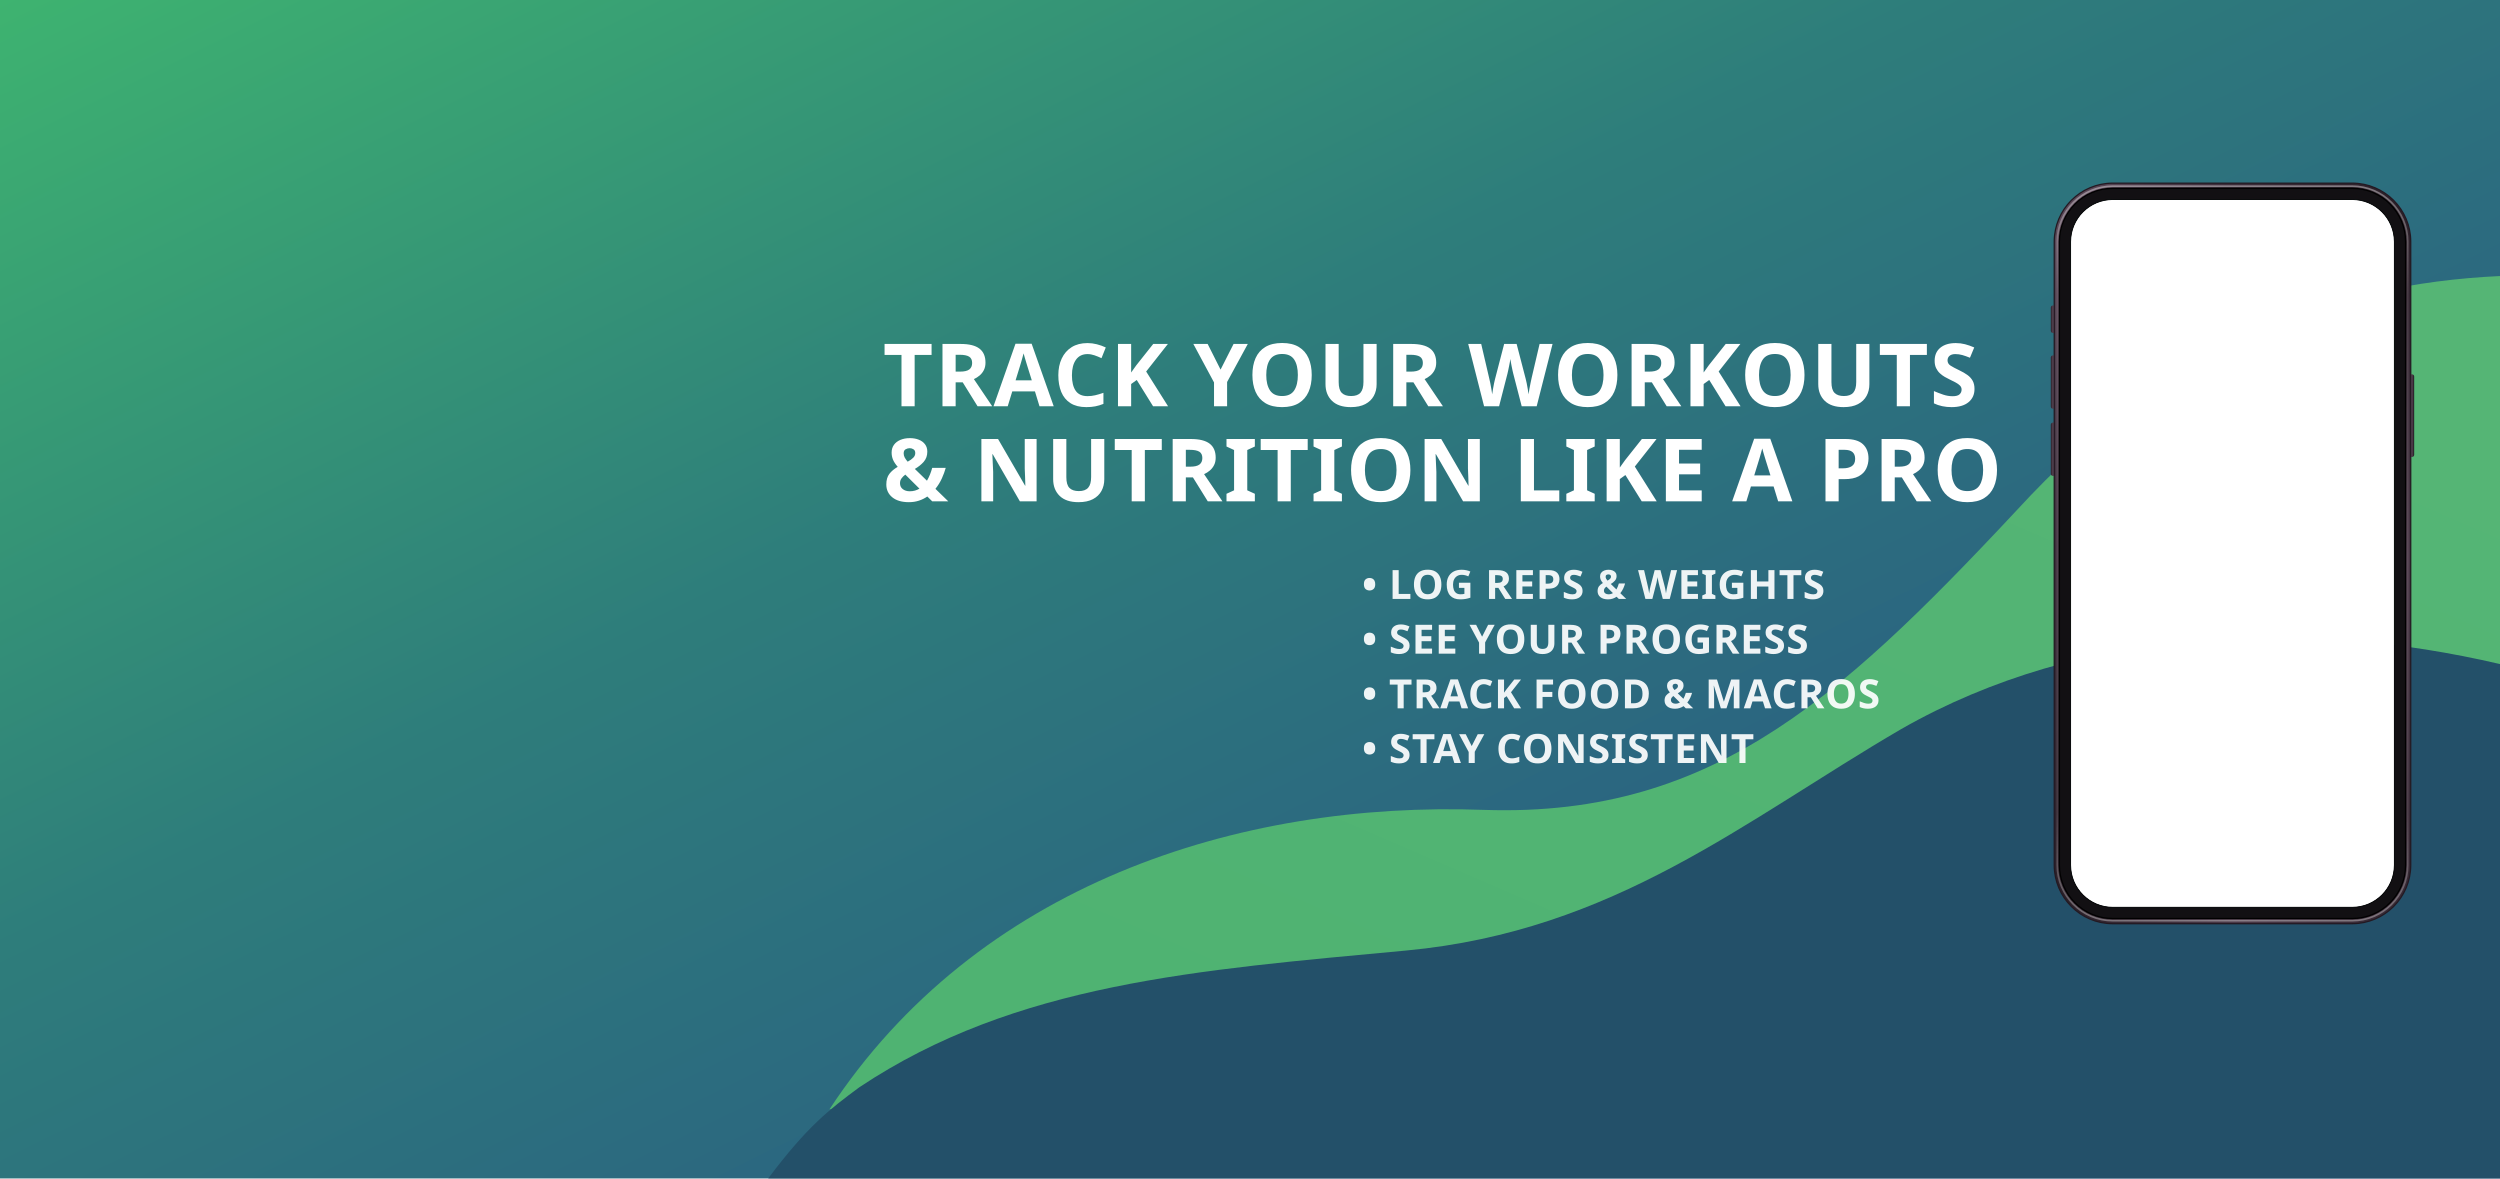
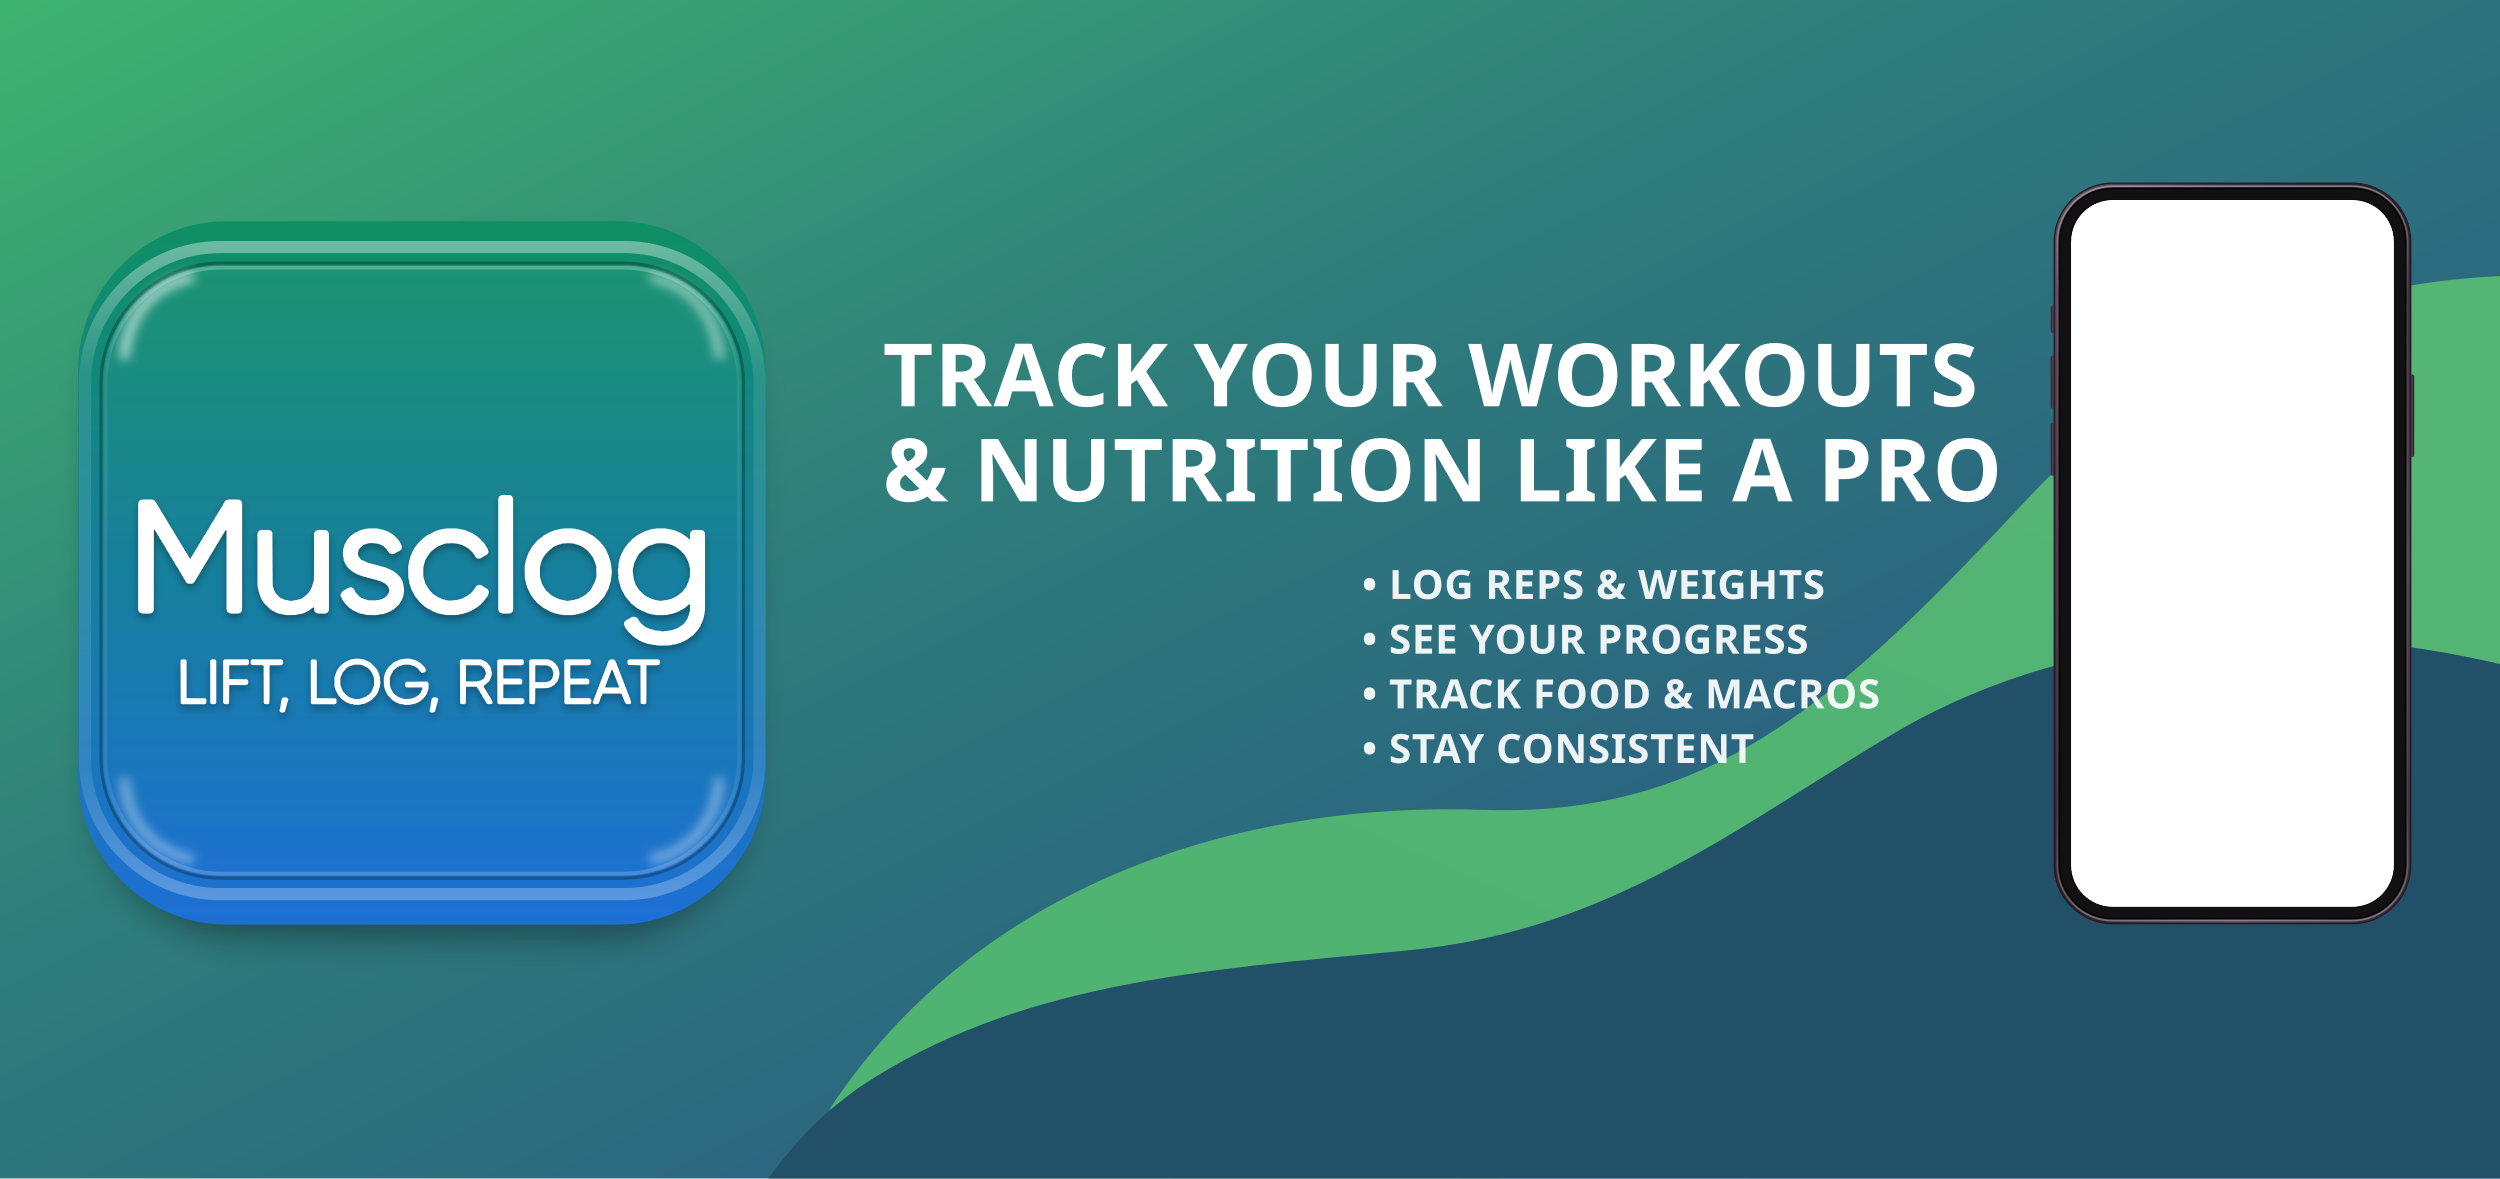
<svg xmlns="http://www.w3.org/2000/svg" viewBox="0 0 1920 905" width="100%" height="100%">
  <defs>
    <linearGradient id="bg-gradient" x1="0%" y1="0%" x2="90%" y2="85%">
      <stop offset="0%" stop-color="#3eb370" />
      <stop offset="45%" stop-color="#2e7d7b" />
      <stop offset="100%" stop-color="#295484" />
    </linearGradient>
    <linearGradient id="green-wave" x1="30%" y1="100%" x2="100%" y2="20%">
      <stop offset="0%" stop-color="#4fb372" />
      <stop offset="100%" stop-color="#55b575" />
    </linearGradient>
    <linearGradient id="frameGrad" x1="0%" y1="0%" x2="100%" y2="100%">
      <stop offset="0%" stop-color="#5e4b5b" />
      <stop offset="25%" stop-color="#3d2e3b" />
      <stop offset="50%" stop-color="#2a1f28" />
      <stop offset="75%" stop-color="#4a3847" />
      <stop offset="100%" stop-color="#332631" />
    </linearGradient>
    <linearGradient id="highlightGrad" x1="0%" y1="0%" x2="0%" y2="100%">
      <stop offset="0%" stop-color="#ffffff" stop-opacity="0.4" />
      <stop offset="15%" stop-color="#ffffff" stop-opacity="0.1" />
      <stop offset="85%" stop-color="#ffffff" stop-opacity="0.1" />
      <stop offset="100%" stop-color="#ffffff" stop-opacity="0.35" />
    </linearGradient>
    <linearGradient id="buttonGrad" x1="0%" y1="0%" x2="100%" y2="0%">
      <stop offset="0%" stop-color="#2a1f28" />
      <stop offset="50%" stop-color="#5e4b5b" />
      <stop offset="100%" stop-color="#1f161e" />
    </linearGradient>
    <mask id="screenCutout">
      <rect x="280" y="60" width="440" height="880" fill="#ffffff" />
      <rect x="312" y="87" width="376" height="822" rx="49" fill="#000000" />
    </mask>
+     <linearGradient id="icon-tile" x1="0" y1="164" x2="0" y2="1088" gradientUnits="userSpaceOnUse">
+       <stop offset="0" stop-color="#0f8f63" />
+       <stop offset="1" stop-color="#1d6fd6" />
+     </linearGradient>
+     <linearGradient id="icon-lip" x1="0" y1="187" x2="0" y2="1058" gradientUnits="userSpaceOnUse">
+       <stop offset="0" stop-color="#ffffff" stop-opacity="0.4" />
+       <stop offset="0.2" stop-color="#ffffff" stop-opacity="0.1" />
+       <stop offset="0.8" stop-color="#ffffff" stop-opacity="0.1" />
+       <stop offset="1" stop-color="#ffffff" stop-opacity="0.28" />
+     </linearGradient>
+     <linearGradient id="icon-sheen" x1="0" y1="230" x2="0" y2="620" gradientUnits="userSpaceOnUse">
+       <stop offset="0" stop-color="#ffffff" stop-opacity="0.05" />
+       <stop offset="1" stop-color="#ffffff" stop-opacity="0" />
+     </linearGradient>
+     <filter id="icon-blur" x="-20%" y="-20%" width="140%" height="140%">
+       <feGaussianBlur stdDeviation="7" />
+     </filter>
+     <filter id="icon-shadow" x="-20%" y="-20%" width="140%" height="150%">
+       <feGaussianBlur stdDeviation="22" />
+     </filter>
+     <filter id="icon-text-shadow" x="-10%" y="-20%" width="120%" height="150%">
+       <feGaussianBlur stdDeviation="5" />
+     </filter>
  </defs>
  <rect width="1920" height="905" fill="url(#bg-gradient)" />
  <path d="M 637 852         C 750 680, 950 615, 1140 622         C 1320 628, 1420 530, 1560 380         C 1670 265, 1790 218, 1920 212         L 1920 600         L 637 852 Z" fill="url(#green-wave)" />
  <path d="M 590 905         C 620 865, 637 852, 660 835         C 780 755, 920 745, 1080 730         C 1240 715, 1340 630, 1460 560         C 1600 480, 1770 475, 1920 510         L 1920 905         Z" fill="#235069" />
  <g font-family="Manrope, 'Noto Sans', 'Helvetica Neue', Arial, sans-serif" fill="#ffffff">
    <text font-size="67" font-weight="700" letter-spacing="1">
      <tspan x="678" y="312">TRACK YOUR WORKOUTS</tspan>
      <tspan x="678" y="385">&amp; NUTRITION LIKE A PRO</tspan>
    </text>
    <g font-size="31" font-weight="600" letter-spacing="0.5" fill-opacity="0.92">
      <text x="1046" y="460">• LOG REPS &amp; WEIGHTS</text>
      <text x="1046" y="502">• SEE YOUR PROGRESS</text>
      <text x="1046" y="544">• TRACK FOOD &amp; MACROS</text>
      <text x="1046" y="586">• STAY CONSISTENT</text>
    </g>
  </g>
  <g transform="translate(1383.90 95.70) scale(0.6613)">
    <rect x="312" y="87" width="376" height="822" rx="49" fill="#ffffff" />
    <rect x="289" y="210" width="6" height="32" rx="2.5" fill="url(#buttonGrad)" />
    <rect x="289" y="268" width="6" height="62" rx="2.5" fill="url(#buttonGrad)" />
    <rect x="289" y="346" width="6" height="62" rx="2.5" fill="url(#buttonGrad)" />
    <rect x="705" y="290" width="6" height="96" rx="2.5" fill="url(#buttonGrad)" />
    <g mask="url(#screenCutout)">
      <rect x="293" y="68" width="414" height="860" rx="68" fill="url(#frameGrad)" stroke="#231922" stroke-width="1.5" />
      <rect x="296.5" y="71.5" width="407" height="853" rx="64.5" fill="none" stroke="url(#highlightGrad)" stroke-width="2" />
      <rect x="299" y="74" width="402" height="848" rx="62" fill="#121013" stroke="#000000" stroke-width="1.5" />
    </g>
    <rect x="312" y="87" width="376" height="822" rx="49" fill="none" stroke="#000000" stroke-width="1" />
  </g>
+   <g transform="translate(-42.33 73.97) scale(0.5847)">
+     <rect x="195" y="205" width="863" height="900" rx="196" fill="#000000" fill-opacity="0.35" filter="url(#icon-shadow)" />
+     <rect x="175" y="164" width="903" height="924" rx="196" fill="url(#icon-tile)" />
+     <rect x="184" y="198" width="886" height="850" rx="178" fill="none" stroke="url(#icon-lip)" stroke-width="16" />
+     <rect x="205" y="219" width="844" height="808" rx="158" fill="none" stroke="#000000" stroke-opacity="0.28" stroke-width="4" />
+     <rect x="211" y="225" width="832" height="796" rx="152" fill="url(#icon-sheen)" />
+     <rect x="211" y="225" width="832" height="796" rx="152" fill="none" stroke="url(#icon-lip)" stroke-width="5" stroke-opacity="0.8" />
+     <path d="M236 340 C240 290 270 250 322 238" fill="none" stroke="#ffffff" stroke-opacity="0.7" stroke-width="12" stroke-linecap="round" filter="url(#icon-blur)" />
+     <path d="M1017 340 C1013 290 983 250 931 238" fill="none" stroke="#ffffff" stroke-opacity="0.55" stroke-width="12" stroke-linecap="round" filter="url(#icon-blur)" />
+     <path d="M236 900 C240 950 270 990 322 1002" fill="none" stroke="#ffffff" stroke-opacity="0.45" stroke-width="12" stroke-linecap="round" filter="url(#icon-blur)" />
+     <path d="M1017 900 C1013 950 983 990 931 1002" fill="none" stroke="#ffffff" stroke-opacity="0.45" stroke-width="12" stroke-linecap="round" filter="url(#icon-blur)" />
+     <path d="M731.0 524.0L733.0 523.5L743.0 523.8L745.0 525.2L746.4 528.0L746.5 674.0L746.2 676.0L745.0 677.8L742.0 679.4L733.0 679.5L731.0 679.0L729.0 678.2L727.8 677.0L726.8 674.0L726.8 529.0L727.8 526.0L729.0 524.8ZM258.0 530.0L260.0 529.5L273.0 529.6L276.0 531.4L322.0 607.5L322.7 607.0L324.8 603.0L325.8 602.0L329.7 595.0L331.9 592.0L332.7 590.0L334.9 587.0L335.7 585.0L338.0 582.0L338.7 580.0L342.7 574.0L344.8 570.0L345.8 569.0L350.8 560.0L351.8 559.0L353.9 555.0L354.9 554.0L355.6 552.0L357.9 549.0L358.7 547.0L360.9 544.0L361.7 542.0L364.0 539.0L367.7 532.0L369.0 530.7L373.0 529.5L386.0 529.6L388.0 530.4L389.6 532.0L390.5 535.0L390.4 675.0L389.0 677.8L386.0 679.4L376.0 679.5L372.0 678.1L370.9 677.0L369.9 674.0L369.9 592.0L369.9 571.0L369.8 570.0L369.0 569.5L328.4 637.0L326.8 639.0L325.0 640.2L320.0 640.3L318.0 639.4L316.6 638.0L315.8 636.0L313.6 633.0L312.8 631.0L311.8 630.0L309.8 626.0L308.8 625.0L306.8 621.0L302.8 615.0L300.8 611.0L299.8 610.0L297.7 606.0L296.7 605.0L294.7 601.0L290.7 595.0L290.0 593.0L287.7 590.0L287.0 588.0L284.7 585.0L283.9 583.0L281.7 580.0L280.9 578.0L278.7 575.0L277.9 573.0L275.7 570.0L275.0 568.3L274.5 570.0L274.4 675.0L273.0 677.8L270.0 679.4L260.0 679.5L256.0 678.2L254.8 677.0L253.8 674.0L253.8 535.0L254.8 532.0L256.0 530.8ZM552.8 568.0L558.0 567.5L568.0 567.5L572.0 568.7L574.0 568.8L582.0 571.6L589.0 575.9L594.0 580.6L597.4 585.0L600.4 591.0L600.1 594.0L599.0 595.7L597.0 597.3L593.0 599.1L592.0 600.1L588.0 601.5L586.0 601.2L583.6 600.0L580.3 595.0L576.0 590.9L572.0 588.8L568.0 587.6L561.0 586.8L556.0 587.2L550.0 589.2L545.0 593.5L543.4 596.0L542.5 600.0L543.1 604.0L547.0 608.7L556.0 612.7L579.0 618.9L588.0 623.0L593.0 626.4L598.4 632.0L601.1 637.0L602.0 640.0L603.3 649.0L602.0 657.0L600.0 662.0L596.1 668.0L589.0 674.4L587.0 675.1L585.0 676.6L576.0 680.0L574.0 680.4L573.0 680.0L569.0 681.2L565.0 681.5L555.0 681.3L545.0 679.3L536.0 675.2L531.4 672.0L526.3 667.0L522.5 662.0L519.7 656.0L520.0 653.4L522.5 650.0L528.0 646.6L533.0 644.7L536.0 645.7L537.0 646.6L539.8 652.0L544.5 657.0L547.0 658.9L556.0 661.9L564.0 662.1L570.0 661.5L573.0 660.7L578.0 658.3L581.4 655.0L583.0 652.0L583.8 649.0L582.6 645.0L581.5 643.0L578.0 639.9L573.0 637.3L570.0 636.2L548.0 630.3L542.0 628.0L537.0 625.4L532.2 622.0L528.4 618.0L525.8 614.0L523.7 609.0L523.8 607.0L522.7 603.0L522.9 596.0L524.9 589.0L528.7 582.0L533.4 577.0L539.0 573.0L542.0 572.0L543.0 571.1L546.0 569.8ZM656.3 568.0L660.0 567.5L671.0 567.5L675.0 568.0L677.0 568.8L678.0 568.6L683.0 569.7L693.0 574.0L699.0 577.8L702.0 580.4L708.4 587.0L712.8 594.0L714.0 598.0L713.6 600.0L712.0 602.0L708.0 604.1L705.0 606.3L703.0 607.2L700.0 607.3L697.0 605.5L695.9 603.0L693.0 599.1L688.8 595.0L686.0 592.8L679.0 589.2L672.0 587.5L666.0 587.0L660.0 587.4L659.0 587.1L652.0 589.3L648.2 591.0L644.0 593.6L638.6 598.0L634.7 603.0L631.1 609.0L628.6 618.0L628.4 624.0L628.6 631.0L631.1 640.0L636.7 649.0L642.0 654.3L648.1 658.0L655.0 661.0L656.0 660.8L658.0 661.7L663.0 662.4L673.0 661.4L679.0 659.8L686.0 656.2L688.0 654.6L690.0 653.4L693.3 650.0L698.3 643.0L701.0 641.6L704.0 641.9L713.0 647.4L714.4 650.0L714.5 652.0L713.2 656.0L707.2 664.0L703.0 668.2L699.0 671.3L692.9 675.0L689.0 676.9L679.0 680.2L677.0 680.1L675.0 681.0L672.0 681.4L659.0 681.4L648.0 679.3L642.0 677.0L633.0 672.2L629.0 669.3L623.4 664.0L617.7 657.0L612.4 647.0L609.8 639.0L609.9 637.0L608.7 633.0L608.5 617.0L610.9 606.0L614.7 597.0L617.6 592.0L622.5 586.0L627.5 581.0L633.0 576.8L645.0 570.8L648.0 569.7ZM809.7 568.0L813.0 567.5L824.0 567.5L828.0 568.0L830.0 568.9L831.0 568.6L833.0 569.1L842.0 572.1L852.0 577.7L860.0 584.5L866.2 592.0L869.1 597.0L871.1 602.0L871.9 603.0L875.0 614.0L876.1 625.0L874.9 636.0L871.6 647.0L866.2 657.0L859.0 665.5L852.0 671.3L850.0 672.2L849.0 673.2L842.0 676.8L836.0 679.2L835.0 679.1L831.0 680.4L830.0 680.1L828.0 680.9L824.0 681.5L813.0 681.5L806.0 680.3L801.0 679.1L795.0 676.8L785.0 671.2L777.6 665.0L774.8 662.0L769.7 655.0L764.8 645.0L762.9 639.0L762.9 637.0L761.7 633.0L761.5 617.0L762.0 614.0L762.8 612.0L762.8 610.0L766.4 600.0L771.6 591.0L778.6 583.0L788.0 575.9L794.0 572.7L801.0 569.9ZM931.9 568.0L935.0 567.5L946.0 567.5L958.0 569.9L967.0 573.7L975.0 579.2L978.0 582.2L978.6 581.0L978.7 574.0L980.0 571.6L982.3 570.0L985.0 569.5L994.0 569.6L996.8 571.0L998.2 573.0L998.5 575.0L998.5 674.0L997.4 682.0L996.1 687.0L992.3 696.0L988.2 702.0L983.0 707.6L974.0 714.2L967.0 717.6L959.0 720.1L956.0 720.1L954.0 721.0L950.0 721.4L937.0 721.5L923.0 719.2L916.0 716.6L911.0 714.2L905.0 710.3L898.2 704.0L893.8 698.0L892.0 694.0L892.0 692.1L892.8 690.0L894.0 688.8L902.1 684.0L905.0 683.5L909.0 684.8L910.2 686.0L911.8 689.0L916.0 693.7L920.0 696.9L924.0 698.8L934.0 701.8L939.0 701.9L942.0 702.9L946.0 702.5L954.0 701.3L962.0 698.8L970.0 693.4L974.9 687.0L977.6 680.0L977.8 678.0L978.7 676.0L978.6 668.0L978.0 666.8L973.0 671.3L967.0 675.1L966.0 675.1L965.0 676.1L960.0 678.3L954.0 680.1L952.0 680.1L950.0 680.9L947.0 681.4L935.0 681.5L927.0 680.2L922.0 678.6L919.0 677.0L917.0 676.6L909.0 672.3L901.3 666.0L893.7 657.0L888.3 647.0L885.0 635.8L884.5 632.0L884.5 630.0L885.0 629.0L884.1 627.0L883.9 623.0L884.2 620.0L885.0 618.0L884.5 617.0L884.9 613.0L885.7 611.0L885.8 609.0L887.8 603.0L890.6 597.0L893.6 592.0L898.5 586.0L903.5 581.0L909.0 576.8L918.0 571.9L927.0 568.8ZM413.7 570.0L416.0 569.5L426.0 569.6L428.8 571.0L430.2 573.0L430.6 642.0L432.1 648.0L434.7 653.0L440.0 658.4L448.0 661.9L450.0 661.7L454.0 662.9L462.0 661.5L468.0 659.9L472.0 657.3L477.0 652.8L479.2 650.0L481.8 645.0L484.9 635.0L484.5 634.0L484.9 627.0L484.8 575.0L485.8 572.0L487.0 570.8L491.0 569.5L500.0 569.6L502.0 570.4L503.6 572.0L504.5 575.0L504.5 599.0L504.5 674.0L504.2 676.0L503.0 677.8L500.0 679.4L491.0 679.5L489.0 679.0L487.0 678.1L485.9 677.0L485.0 675.0L484.9 672.0L484.0 671.1L477.0 676.3L472.0 678.6L467.0 680.2L465.0 680.1L461.0 681.3L449.0 681.5L439.0 679.6L436.0 678.6L428.0 674.4L420.3 667.0L417.9 664.0L415.0 658.9L411.7 649.0L411.9 648.0L411.1 646.0L410.5 641.0L410.5 575.0L411.4 572.0ZM809.6 588.0L812.0 587.1L813.0 587.4L819.0 587.0L826.0 587.5L833.8 590.0L839.0 592.8L844.4 597.0L850.8 605.0L853.9 612.0L855.9 619.0L855.5 620.0L855.8 631.0L853.6 638.0L849.0 646.9L847.4 649.0L842.0 654.3L839.0 656.3L832.0 659.8L827.0 661.3L817.0 662.9L815.0 662.1L808.0 660.9L800.0 657.3L796.2 655.0L790.6 650.0L787.6 646.0L784.2 640.0L781.6 631.0L781.6 618.0L784.2 609.0L787.8 603.0L793.1 597.0L799.0 592.2L805.0 589.3ZM932.5 588.0L934.0 587.3L941.0 587.0L949.0 587.6L955.0 589.4L960.0 591.8L965.6 596.0L971.4 602.0L975.0 608.2L977.7 615.0L978.0 618.0L978.8 620.0L978.5 629.0L978.8 630.0L976.8 637.0L973.8 644.0L968.4 651.0L962.0 656.1L955.0 659.8L949.0 661.4L941.0 662.5L940.0 663.0L938.0 662.2L934.0 661.8L928.0 659.9L924.0 658.0L923.0 657.9L917.5 654.0L911.6 648.0L907.1 641.0L904.7 633.0L903.6 625.0L903.6 622.0L905.5 613.0L909.8 604.0L912.6 600.0L919.2 594.0L924.0 590.8ZM536.6 739.0L542.0 738.5L547.0 739.0L551.0 739.9L558.0 743.2L562.0 746.6L566.9 752.0L569.3 756.0L571.4 763.0L571.5 767.0L572.1 769.0L571.5 775.0L569.2 782.0L567.0 786.0L564.0 789.4L559.0 793.9L551.0 798.0L547.0 798.5L544.0 799.3L538.0 799.2L536.0 798.5L532.1 798.0L526.0 795.2L521.6 792.0L517.0 787.0L512.8 779.0L511.7 775.0L511.7 763.0L514.9 754.0L518.6 749.0L524.0 744.0L532.1 740.0ZM601.6 739.0L607.0 738.5L611.0 738.7L619.0 740.9L625.0 744.7L630.0 749.6L632.1 753.0L631.8 755.0L629.0 757.1L626.0 757.3L621.0 751.3L616.0 748.3L610.0 746.5L603.0 746.5L597.0 748.5L594.0 750.0L589.2 754.0L585.5 761.0L584.5 764.0L584.4 769.0L584.5 773.0L585.5 777.0L587.4 781.0L590.0 784.7L594.2 788.0L597.0 789.5L603.0 791.5L610.0 791.5L615.0 790.5L619.0 788.6L622.8 786.0L625.0 783.0L627.5 777.0L627.0 776.5L615.0 776.5L607.0 776.5L605.6 776.0L604.7 775.0L604.5 772.0L605.0 770.0L606.0 769.0L633.0 768.7L634.0 769.0L635.3 771.0L635.4 778.0L632.9 785.0L630.0 789.4L627.0 792.4L624.0 794.8L619.7 797.0L616.0 798.2L610.0 799.3L604.0 799.3L601.0 798.5L598.0 798.3L591.0 795.3L586.6 792.0L581.1 786.0L577.9 779.0L576.6 774.0L576.5 764.0L577.7 759.0L579.7 754.0L582.7 750.0L584.0 749.0L584.3 748.0L586.0 747.0L589.0 743.8L597.0 740.0ZM310.6 740.0L312.0 739.5L316.0 739.7L317.3 741.0L317.5 742.0L317.5 790.0L318.0 790.5L342.0 790.7L343.3 792.0L343.5 793.0L343.3 797.0L342.4 798.0L341.0 798.5L312.0 798.5L311.0 798.3L309.7 797.0L309.5 742.0L309.7 741.0ZM349.6 740.0L351.0 739.5L355.0 739.7L356.3 741.0L356.5 742.0L356.5 796.0L356.3 797.0L355.4 798.0L354.0 798.5L350.0 798.3L348.7 797.0L348.5 796.0L348.5 742.0L348.7 741.0ZM366.6 740.0L368.0 739.5L397.0 739.5L398.0 739.7L399.0 740.6L399.5 742.0L399.3 745.0L399.0 746.0L397.0 747.3L374.0 747.3L373.5 748.0L373.5 765.0L374.0 765.5L397.0 765.7L398.3 767.0L398.5 770.0L398.0 772.0L396.0 773.3L374.0 773.3L373.5 774.0L373.3 797.0L372.0 798.3L371.0 798.5L367.0 798.3L366.0 797.4L365.5 796.0L365.5 742.0L365.7 741.0ZM402.6 740.0L404.0 739.5L441.0 739.5L443.0 740.0L444.0 741.0L444.3 744.0L443.7 746.0L443.0 746.7L441.0 747.3L427.0 747.3L426.5 748.0L426.5 781.0L426.3 797.0L425.0 798.3L424.0 798.5L420.0 798.2L418.8 797.0L418.6 748.0L418.0 747.3L403.0 747.0L402.0 746.0L401.5 744.0L401.7 741.0ZM481.6 740.0L483.0 739.5L487.0 739.7L488.3 741.0L488.5 742.0L488.5 790.0L489.0 790.5L513.0 790.7L514.3 792.0L514.5 793.0L514.3 797.0L513.4 798.0L512.0 798.5L483.0 798.5L482.0 798.3L480.7 797.0L480.5 742.0L480.7 741.0ZM677.6 740.0L679.0 739.5L704.0 739.6L710.0 742.2L713.0 744.7L716.2 749.0L717.1 751.0L718.4 757.0L718.3 760.0L717.5 763.0L715.2 768.0L707.4 775.0L717.2 791.0L719.5 796.0L719.3 797.0L718.0 798.3L714.0 798.5L712.0 797.8L710.0 795.1L709.3 793.0L706.9 790.0L705.1 786.0L702.8 783.0L702.2 781.0L699.9 778.0L699.0 775.9L698.0 775.5L685.0 775.5L684.5 776.0L684.3 797.0L683.0 798.3L682.0 798.5L678.0 798.3L676.7 797.0L676.5 742.0L676.7 741.0ZM726.6 740.0L728.0 739.5L758.0 739.5L759.0 739.7L760.3 741.0L760.5 744.0L760.0 746.0L758.0 747.3L734.0 747.3L733.5 748.0L733.5 764.0L734.0 764.7L756.0 764.7L757.0 765.0L758.3 767.0L758.5 770.0L758.0 771.4L757.0 772.3L756.0 772.5L734.0 772.5L733.5 773.0L733.5 775.0L733.5 790.0L734.0 790.5L758.0 790.5L760.0 791.2L761.2 793.0L760.8 797.0L760.0 797.8L758.0 798.5L728.0 798.5L727.0 798.3L725.7 797.0L725.5 742.0L725.7 741.0ZM768.6 740.0L770.0 739.5L791.0 739.5L793.0 739.8L798.0 741.7L801.0 744.2L802.7 746.0L803.0 747.0L804.3 748.0L805.8 751.0L807.1 756.0L807.3 759.0L806.4 764.0L804.3 769.0L802.1 771.0L801.0 772.7L796.0 775.9L792.0 777.2L786.0 777.5L776.0 777.5L775.5 778.0L775.3 797.0L774.0 798.3L773.0 798.5L769.0 798.3L767.7 797.0L767.5 742.0L767.7 741.0ZM814.6 740.0L816.0 739.5L846.0 739.5L847.0 739.7L848.3 741.0L848.5 744.0L848.0 746.0L846.0 747.3L822.0 747.3L821.5 748.0L821.5 764.0L822.0 764.7L844.0 764.7L846.0 766.0L846.3 767.0L846.5 770.0L846.0 771.4L845.0 772.3L844.0 772.5L822.0 772.5L821.5 773.0L821.5 775.0L821.5 790.0L822.0 790.5L846.0 790.5L848.0 791.2L849.2 793.0L848.8 797.0L848.0 797.8L846.0 798.5L816.0 798.5L815.0 798.3L813.7 797.0L813.5 742.0L813.7 741.0ZM873.2 740.0L875.0 739.5L879.0 739.7L880.9 742.0L899.2 789.0L901.5 796.0L901.3 797.0L900.0 798.3L895.0 798.3L893.2 796.0L888.8 785.0L888.0 784.5L879.0 784.5L864.0 784.5L861.5 790.0L859.1 797.0L858.0 798.1L854.0 798.5L852.0 797.8L850.8 796.0L870.8 744.0L872.1 741.0ZM897.6 740.0L899.0 739.5L936.0 739.5L938.0 740.0L939.0 741.0L939.3 744.0L938.7 746.0L938.0 746.7L936.0 747.3L922.0 747.3L921.5 748.0L921.5 781.0L921.3 797.0L920.0 798.3L919.0 798.5L915.0 798.2L913.8 797.0L913.6 748.0L913.0 747.3L898.0 747.0L897.0 746.0L896.5 744.0L896.7 741.0ZM536.6 747.0L538.0 746.5L545.0 746.5L549.0 747.5L553.0 749.5L556.0 751.4L558.8 754.0L561.7 759.0L563.5 764.0L563.8 769.0L563.5 774.0L560.8 781.0L557.9 785.0L553.0 788.5L546.3 791.0L545.0 791.5L538.0 791.5L531.0 789.3L526.0 785.2L522.5 781.0L519.5 773.0L519.5 764.0L522.4 757.0L528.0 750.7L531.0 748.7ZM684.5 748.0L685.0 747.3L700.0 747.3L703.0 747.5L705.8 749.0L708.7 752.0L710.5 757.0L710.5 759.0L709.0 763.0L707.6 765.0L704.0 767.2L698.0 768.5L685.0 768.5L684.5 768.0ZM775.5 748.0L776.0 747.3L791.0 747.5L795.0 749.4L796.8 751.0L797.9 753.0L799.3 758.0L798.3 763.0L796.9 766.0L795.0 767.6L790.0 769.5L776.0 769.5L775.5 769.0ZM875.9 753.0L877.0 753.8L877.5 755.0L885.6 776.0L885.0 776.5L878.0 776.5L868.0 776.5L867.2 776.0ZM443.6 790.0L445.0 789.5L448.0 789.5L450.0 790.3L451.1 792.0L446.8 808.0L446.0 808.8L444.0 809.5L441.0 809.3L439.7 808.0L439.6 806.0L440.5 803.0L441.8 794.0L442.7 791.0ZM640.6 790.0L642.0 789.5L645.0 789.5L647.0 790.3L648.1 792.0L643.8 808.0L643.0 808.8L641.0 809.5L638.0 809.3L636.7 808.0L636.6 806.0L637.5 803.0L638.8 794.0L639.7 791.0Z" transform="translate(0 6)" fill="#000000" fill-opacity="0.3" fill-rule="evenodd" filter="url(#icon-text-shadow)" />
+     <path d="M731.0 524.0L733.0 523.5L743.0 523.8L745.0 525.2L746.4 528.0L746.5 674.0L746.2 676.0L745.0 677.8L742.0 679.4L733.0 679.5L731.0 679.0L729.0 678.2L727.8 677.0L726.8 674.0L726.8 529.0L727.8 526.0L729.0 524.8ZM258.0 530.0L260.0 529.5L273.0 529.6L276.0 531.4L322.0 607.5L322.7 607.0L324.8 603.0L325.8 602.0L329.7 595.0L331.9 592.0L332.7 590.0L334.9 587.0L335.7 585.0L338.0 582.0L338.7 580.0L342.7 574.0L344.8 570.0L345.8 569.0L350.8 560.0L351.8 559.0L353.9 555.0L354.9 554.0L355.6 552.0L357.9 549.0L358.7 547.0L360.9 544.0L361.7 542.0L364.0 539.0L367.7 532.0L369.0 530.7L373.0 529.5L386.0 529.6L388.0 530.4L389.6 532.0L390.5 535.0L390.4 675.0L389.0 677.8L386.0 679.4L376.0 679.5L372.0 678.1L370.9 677.0L369.9 674.0L369.9 592.0L369.9 571.0L369.8 570.0L369.0 569.5L328.4 637.0L326.8 639.0L325.0 640.2L320.0 640.3L318.0 639.4L316.6 638.0L315.8 636.0L313.6 633.0L312.8 631.0L311.8 630.0L309.8 626.0L308.8 625.0L306.8 621.0L302.8 615.0L300.8 611.0L299.8 610.0L297.7 606.0L296.7 605.0L294.7 601.0L290.7 595.0L290.0 593.0L287.7 590.0L287.0 588.0L284.7 585.0L283.9 583.0L281.7 580.0L280.9 578.0L278.7 575.0L277.9 573.0L275.7 570.0L275.0 568.3L274.5 570.0L274.4 675.0L273.0 677.8L270.0 679.4L260.0 679.5L256.0 678.2L254.8 677.0L253.8 674.0L253.8 535.0L254.8 532.0L256.0 530.8ZM552.8 568.0L558.0 567.5L568.0 567.5L572.0 568.7L574.0 568.8L582.0 571.6L589.0 575.9L594.0 580.6L597.4 585.0L600.4 591.0L600.1 594.0L599.0 595.7L597.0 597.3L593.0 599.1L592.0 600.1L588.0 601.5L586.0 601.2L583.6 600.0L580.3 595.0L576.0 590.9L572.0 588.8L568.0 587.6L561.0 586.8L556.0 587.2L550.0 589.2L545.0 593.5L543.4 596.0L542.5 600.0L543.1 604.0L547.0 608.7L556.0 612.7L579.0 618.9L588.0 623.0L593.0 626.4L598.4 632.0L601.1 637.0L602.0 640.0L603.3 649.0L602.0 657.0L600.0 662.0L596.1 668.0L589.0 674.4L587.0 675.1L585.0 676.6L576.0 680.0L574.0 680.4L573.0 680.0L569.0 681.2L565.0 681.5L555.0 681.3L545.0 679.3L536.0 675.2L531.4 672.0L526.3 667.0L522.5 662.0L519.7 656.0L520.0 653.4L522.5 650.0L528.0 646.6L533.0 644.7L536.0 645.7L537.0 646.6L539.8 652.0L544.5 657.0L547.0 658.9L556.0 661.9L564.0 662.1L570.0 661.5L573.0 660.7L578.0 658.3L581.4 655.0L583.0 652.0L583.8 649.0L582.6 645.0L581.5 643.0L578.0 639.9L573.0 637.3L570.0 636.2L548.0 630.3L542.0 628.0L537.0 625.4L532.2 622.0L528.4 618.0L525.8 614.0L523.7 609.0L523.8 607.0L522.7 603.0L522.9 596.0L524.9 589.0L528.7 582.0L533.4 577.0L539.0 573.0L542.0 572.0L543.0 571.1L546.0 569.8ZM656.3 568.0L660.0 567.5L671.0 567.5L675.0 568.0L677.0 568.8L678.0 568.6L683.0 569.7L693.0 574.0L699.0 577.8L702.0 580.4L708.4 587.0L712.8 594.0L714.0 598.0L713.6 600.0L712.0 602.0L708.0 604.1L705.0 606.3L703.0 607.2L700.0 607.3L697.0 605.5L695.9 603.0L693.0 599.1L688.8 595.0L686.0 592.8L679.0 589.2L672.0 587.5L666.0 587.0L660.0 587.4L659.0 587.1L652.0 589.3L648.2 591.0L644.0 593.6L638.6 598.0L634.7 603.0L631.1 609.0L628.6 618.0L628.4 624.0L628.6 631.0L631.1 640.0L636.7 649.0L642.0 654.3L648.1 658.0L655.0 661.0L656.0 660.8L658.0 661.7L663.0 662.4L673.0 661.4L679.0 659.8L686.0 656.2L688.0 654.6L690.0 653.4L693.3 650.0L698.3 643.0L701.0 641.6L704.0 641.9L713.0 647.4L714.4 650.0L714.5 652.0L713.2 656.0L707.2 664.0L703.0 668.2L699.0 671.3L692.9 675.0L689.0 676.9L679.0 680.2L677.0 680.1L675.0 681.0L672.0 681.4L659.0 681.4L648.0 679.3L642.0 677.0L633.0 672.2L629.0 669.3L623.4 664.0L617.7 657.0L612.4 647.0L609.8 639.0L609.9 637.0L608.7 633.0L608.5 617.0L610.9 606.0L614.7 597.0L617.6 592.0L622.5 586.0L627.5 581.0L633.0 576.8L645.0 570.8L648.0 569.7ZM809.7 568.0L813.0 567.5L824.0 567.5L828.0 568.0L830.0 568.9L831.0 568.6L833.0 569.1L842.0 572.1L852.0 577.7L860.0 584.5L866.2 592.0L869.1 597.0L871.1 602.0L871.9 603.0L875.0 614.0L876.1 625.0L874.9 636.0L871.6 647.0L866.2 657.0L859.0 665.5L852.0 671.3L850.0 672.2L849.0 673.2L842.0 676.8L836.0 679.2L835.0 679.1L831.0 680.4L830.0 680.1L828.0 680.9L824.0 681.5L813.0 681.5L806.0 680.3L801.0 679.1L795.0 676.8L785.0 671.2L777.6 665.0L774.8 662.0L769.7 655.0L764.8 645.0L762.9 639.0L762.9 637.0L761.7 633.0L761.5 617.0L762.0 614.0L762.8 612.0L762.8 610.0L766.4 600.0L771.6 591.0L778.6 583.0L788.0 575.9L794.0 572.7L801.0 569.9ZM931.9 568.0L935.0 567.5L946.0 567.5L958.0 569.9L967.0 573.7L975.0 579.2L978.0 582.2L978.6 581.0L978.7 574.0L980.0 571.6L982.3 570.0L985.0 569.5L994.0 569.6L996.8 571.0L998.2 573.0L998.5 575.0L998.5 674.0L997.4 682.0L996.1 687.0L992.3 696.0L988.2 702.0L983.0 707.6L974.0 714.2L967.0 717.6L959.0 720.1L956.0 720.1L954.0 721.0L950.0 721.4L937.0 721.5L923.0 719.2L916.0 716.6L911.0 714.2L905.0 710.3L898.2 704.0L893.8 698.0L892.0 694.0L892.0 692.1L892.8 690.0L894.0 688.8L902.1 684.0L905.0 683.5L909.0 684.8L910.2 686.0L911.8 689.0L916.0 693.7L920.0 696.9L924.0 698.8L934.0 701.8L939.0 701.9L942.0 702.9L946.0 702.5L954.0 701.3L962.0 698.8L970.0 693.4L974.9 687.0L977.6 680.0L977.8 678.0L978.7 676.0L978.6 668.0L978.0 666.8L973.0 671.3L967.0 675.1L966.0 675.1L965.0 676.1L960.0 678.3L954.0 680.1L952.0 680.1L950.0 680.9L947.0 681.4L935.0 681.5L927.0 680.2L922.0 678.6L919.0 677.0L917.0 676.6L909.0 672.3L901.3 666.0L893.7 657.0L888.3 647.0L885.0 635.8L884.5 632.0L884.5 630.0L885.0 629.0L884.1 627.0L883.9 623.0L884.2 620.0L885.0 618.0L884.5 617.0L884.9 613.0L885.7 611.0L885.8 609.0L887.8 603.0L890.6 597.0L893.6 592.0L898.5 586.0L903.5 581.0L909.0 576.8L918.0 571.9L927.0 568.8ZM413.7 570.0L416.0 569.5L426.0 569.6L428.8 571.0L430.2 573.0L430.6 642.0L432.1 648.0L434.7 653.0L440.0 658.4L448.0 661.9L450.0 661.7L454.0 662.9L462.0 661.5L468.0 659.9L472.0 657.3L477.0 652.8L479.2 650.0L481.8 645.0L484.9 635.0L484.5 634.0L484.9 627.0L484.8 575.0L485.8 572.0L487.0 570.8L491.0 569.5L500.0 569.6L502.0 570.4L503.6 572.0L504.5 575.0L504.5 599.0L504.5 674.0L504.2 676.0L503.0 677.8L500.0 679.4L491.0 679.5L489.0 679.0L487.0 678.1L485.9 677.0L485.0 675.0L484.9 672.0L484.0 671.1L477.0 676.3L472.0 678.6L467.0 680.2L465.0 680.1L461.0 681.3L449.0 681.5L439.0 679.6L436.0 678.6L428.0 674.4L420.3 667.0L417.9 664.0L415.0 658.9L411.7 649.0L411.9 648.0L411.1 646.0L410.5 641.0L410.5 575.0L411.4 572.0ZM809.6 588.0L812.0 587.1L813.0 587.4L819.0 587.0L826.0 587.5L833.8 590.0L839.0 592.8L844.4 597.0L850.8 605.0L853.9 612.0L855.9 619.0L855.5 620.0L855.8 631.0L853.6 638.0L849.0 646.9L847.4 649.0L842.0 654.3L839.0 656.3L832.0 659.8L827.0 661.3L817.0 662.9L815.0 662.1L808.0 660.9L800.0 657.3L796.2 655.0L790.6 650.0L787.6 646.0L784.2 640.0L781.6 631.0L781.6 618.0L784.2 609.0L787.8 603.0L793.1 597.0L799.0 592.2L805.0 589.3ZM932.5 588.0L934.0 587.3L941.0 587.0L949.0 587.6L955.0 589.4L960.0 591.8L965.6 596.0L971.4 602.0L975.0 608.2L977.7 615.0L978.0 618.0L978.8 620.0L978.5 629.0L978.8 630.0L976.8 637.0L973.8 644.0L968.4 651.0L962.0 656.1L955.0 659.8L949.0 661.4L941.0 662.5L940.0 663.0L938.0 662.2L934.0 661.8L928.0 659.9L924.0 658.0L923.0 657.9L917.5 654.0L911.6 648.0L907.1 641.0L904.7 633.0L903.6 625.0L903.6 622.0L905.5 613.0L909.8 604.0L912.6 600.0L919.2 594.0L924.0 590.8ZM536.6 739.0L542.0 738.5L547.0 739.0L551.0 739.9L558.0 743.2L562.0 746.6L566.9 752.0L569.3 756.0L571.4 763.0L571.5 767.0L572.1 769.0L571.5 775.0L569.2 782.0L567.0 786.0L564.0 789.4L559.0 793.9L551.0 798.0L547.0 798.5L544.0 799.3L538.0 799.2L536.0 798.5L532.1 798.0L526.0 795.2L521.6 792.0L517.0 787.0L512.8 779.0L511.7 775.0L511.7 763.0L514.9 754.0L518.6 749.0L524.0 744.0L532.1 740.0ZM601.6 739.0L607.0 738.5L611.0 738.7L619.0 740.9L625.0 744.7L630.0 749.6L632.1 753.0L631.8 755.0L629.0 757.1L626.0 757.3L621.0 751.3L616.0 748.3L610.0 746.5L603.0 746.5L597.0 748.5L594.0 750.0L589.2 754.0L585.5 761.0L584.5 764.0L584.4 769.0L584.5 773.0L585.5 777.0L587.4 781.0L590.0 784.7L594.2 788.0L597.0 789.5L603.0 791.5L610.0 791.5L615.0 790.5L619.0 788.6L622.8 786.0L625.0 783.0L627.5 777.0L627.0 776.5L615.0 776.5L607.0 776.5L605.6 776.0L604.7 775.0L604.5 772.0L605.0 770.0L606.0 769.0L633.0 768.7L634.0 769.0L635.3 771.0L635.4 778.0L632.9 785.0L630.0 789.4L627.0 792.4L624.0 794.8L619.7 797.0L616.0 798.2L610.0 799.3L604.0 799.3L601.0 798.5L598.0 798.3L591.0 795.3L586.6 792.0L581.1 786.0L577.9 779.0L576.6 774.0L576.5 764.0L577.7 759.0L579.7 754.0L582.7 750.0L584.0 749.0L584.3 748.0L586.0 747.0L589.0 743.8L597.0 740.0ZM310.6 740.0L312.0 739.5L316.0 739.7L317.3 741.0L317.5 742.0L317.5 790.0L318.0 790.5L342.0 790.7L343.3 792.0L343.5 793.0L343.3 797.0L342.4 798.0L341.0 798.5L312.0 798.5L311.0 798.3L309.7 797.0L309.5 742.0L309.7 741.0ZM349.6 740.0L351.0 739.5L355.0 739.7L356.3 741.0L356.5 742.0L356.5 796.0L356.3 797.0L355.4 798.0L354.0 798.5L350.0 798.3L348.7 797.0L348.5 796.0L348.5 742.0L348.7 741.0ZM366.6 740.0L368.0 739.5L397.0 739.5L398.0 739.7L399.0 740.6L399.5 742.0L399.3 745.0L399.0 746.0L397.0 747.3L374.0 747.3L373.5 748.0L373.5 765.0L374.0 765.5L397.0 765.7L398.3 767.0L398.5 770.0L398.0 772.0L396.0 773.3L374.0 773.3L373.5 774.0L373.3 797.0L372.0 798.3L371.0 798.5L367.0 798.3L366.0 797.4L365.5 796.0L365.5 742.0L365.7 741.0ZM402.6 740.0L404.0 739.5L441.0 739.5L443.0 740.0L444.0 741.0L444.3 744.0L443.7 746.0L443.0 746.7L441.0 747.3L427.0 747.3L426.5 748.0L426.5 781.0L426.3 797.0L425.0 798.3L424.0 798.5L420.0 798.2L418.8 797.0L418.6 748.0L418.0 747.3L403.0 747.0L402.0 746.0L401.5 744.0L401.7 741.0ZM481.6 740.0L483.0 739.5L487.0 739.7L488.3 741.0L488.5 742.0L488.5 790.0L489.0 790.5L513.0 790.7L514.3 792.0L514.5 793.0L514.3 797.0L513.4 798.0L512.0 798.5L483.0 798.5L482.0 798.3L480.7 797.0L480.5 742.0L480.7 741.0ZM677.6 740.0L679.0 739.5L704.0 739.6L710.0 742.2L713.0 744.7L716.2 749.0L717.1 751.0L718.4 757.0L718.3 760.0L717.5 763.0L715.2 768.0L707.4 775.0L717.2 791.0L719.5 796.0L719.3 797.0L718.0 798.3L714.0 798.5L712.0 797.8L710.0 795.1L709.3 793.0L706.9 790.0L705.1 786.0L702.8 783.0L702.2 781.0L699.9 778.0L699.0 775.9L698.0 775.5L685.0 775.5L684.5 776.0L684.3 797.0L683.0 798.3L682.0 798.5L678.0 798.3L676.7 797.0L676.5 742.0L676.7 741.0ZM726.6 740.0L728.0 739.5L758.0 739.5L759.0 739.7L760.3 741.0L760.5 744.0L760.0 746.0L758.0 747.3L734.0 747.3L733.5 748.0L733.5 764.0L734.0 764.7L756.0 764.7L757.0 765.0L758.3 767.0L758.5 770.0L758.0 771.4L757.0 772.3L756.0 772.5L734.0 772.5L733.5 773.0L733.5 775.0L733.5 790.0L734.0 790.5L758.0 790.5L760.0 791.2L761.2 793.0L760.8 797.0L760.0 797.8L758.0 798.5L728.0 798.5L727.0 798.3L725.7 797.0L725.5 742.0L725.7 741.0ZM768.6 740.0L770.0 739.5L791.0 739.5L793.0 739.8L798.0 741.7L801.0 744.2L802.7 746.0L803.0 747.0L804.3 748.0L805.8 751.0L807.1 756.0L807.3 759.0L806.4 764.0L804.3 769.0L802.1 771.0L801.0 772.7L796.0 775.9L792.0 777.2L786.0 777.5L776.0 777.5L775.5 778.0L775.3 797.0L774.0 798.3L773.0 798.5L769.0 798.3L767.7 797.0L767.5 742.0L767.7 741.0ZM814.6 740.0L816.0 739.5L846.0 739.5L847.0 739.7L848.3 741.0L848.5 744.0L848.0 746.0L846.0 747.3L822.0 747.3L821.5 748.0L821.5 764.0L822.0 764.7L844.0 764.7L846.0 766.0L846.3 767.0L846.5 770.0L846.0 771.4L845.0 772.3L844.0 772.5L822.0 772.5L821.5 773.0L821.5 775.0L821.5 790.0L822.0 790.5L846.0 790.5L848.0 791.2L849.2 793.0L848.8 797.0L848.0 797.8L846.0 798.5L816.0 798.5L815.0 798.3L813.7 797.0L813.5 742.0L813.7 741.0ZM873.2 740.0L875.0 739.5L879.0 739.7L880.9 742.0L899.2 789.0L901.5 796.0L901.3 797.0L900.0 798.3L895.0 798.3L893.2 796.0L888.8 785.0L888.0 784.5L879.0 784.5L864.0 784.5L861.5 790.0L859.1 797.0L858.0 798.1L854.0 798.5L852.0 797.8L850.8 796.0L870.8 744.0L872.1 741.0ZM897.6 740.0L899.0 739.5L936.0 739.5L938.0 740.0L939.0 741.0L939.3 744.0L938.7 746.0L938.0 746.7L936.0 747.3L922.0 747.3L921.5 748.0L921.5 781.0L921.3 797.0L920.0 798.3L919.0 798.5L915.0 798.2L913.8 797.0L913.6 748.0L913.0 747.3L898.0 747.0L897.0 746.0L896.5 744.0L896.7 741.0ZM536.6 747.0L538.0 746.5L545.0 746.5L549.0 747.5L553.0 749.5L556.0 751.4L558.8 754.0L561.7 759.0L563.5 764.0L563.8 769.0L563.5 774.0L560.8 781.0L557.9 785.0L553.0 788.5L546.3 791.0L545.0 791.5L538.0 791.5L531.0 789.3L526.0 785.2L522.5 781.0L519.5 773.0L519.5 764.0L522.4 757.0L528.0 750.7L531.0 748.7ZM684.5 748.0L685.0 747.3L700.0 747.3L703.0 747.5L705.8 749.0L708.7 752.0L710.5 757.0L710.5 759.0L709.0 763.0L707.6 765.0L704.0 767.2L698.0 768.5L685.0 768.5L684.5 768.0ZM775.5 748.0L776.0 747.3L791.0 747.5L795.0 749.4L796.8 751.0L797.9 753.0L799.3 758.0L798.3 763.0L796.9 766.0L795.0 767.6L790.0 769.5L776.0 769.5L775.5 769.0ZM875.9 753.0L877.0 753.8L877.5 755.0L885.6 776.0L885.0 776.5L878.0 776.5L868.0 776.5L867.2 776.0ZM443.6 790.0L445.0 789.5L448.0 789.5L450.0 790.3L451.1 792.0L446.8 808.0L446.0 808.8L444.0 809.5L441.0 809.3L439.7 808.0L439.6 806.0L440.5 803.0L441.8 794.0L442.7 791.0ZM640.6 790.0L642.0 789.5L645.0 789.5L647.0 790.3L648.1 792.0L643.8 808.0L643.0 808.8L641.0 809.5L638.0 809.3L636.7 808.0L636.6 806.0L637.5 803.0L638.8 794.0L639.7 791.0Z" fill="#ffffff" fill-rule="evenodd" />
+   </g>
</svg>
